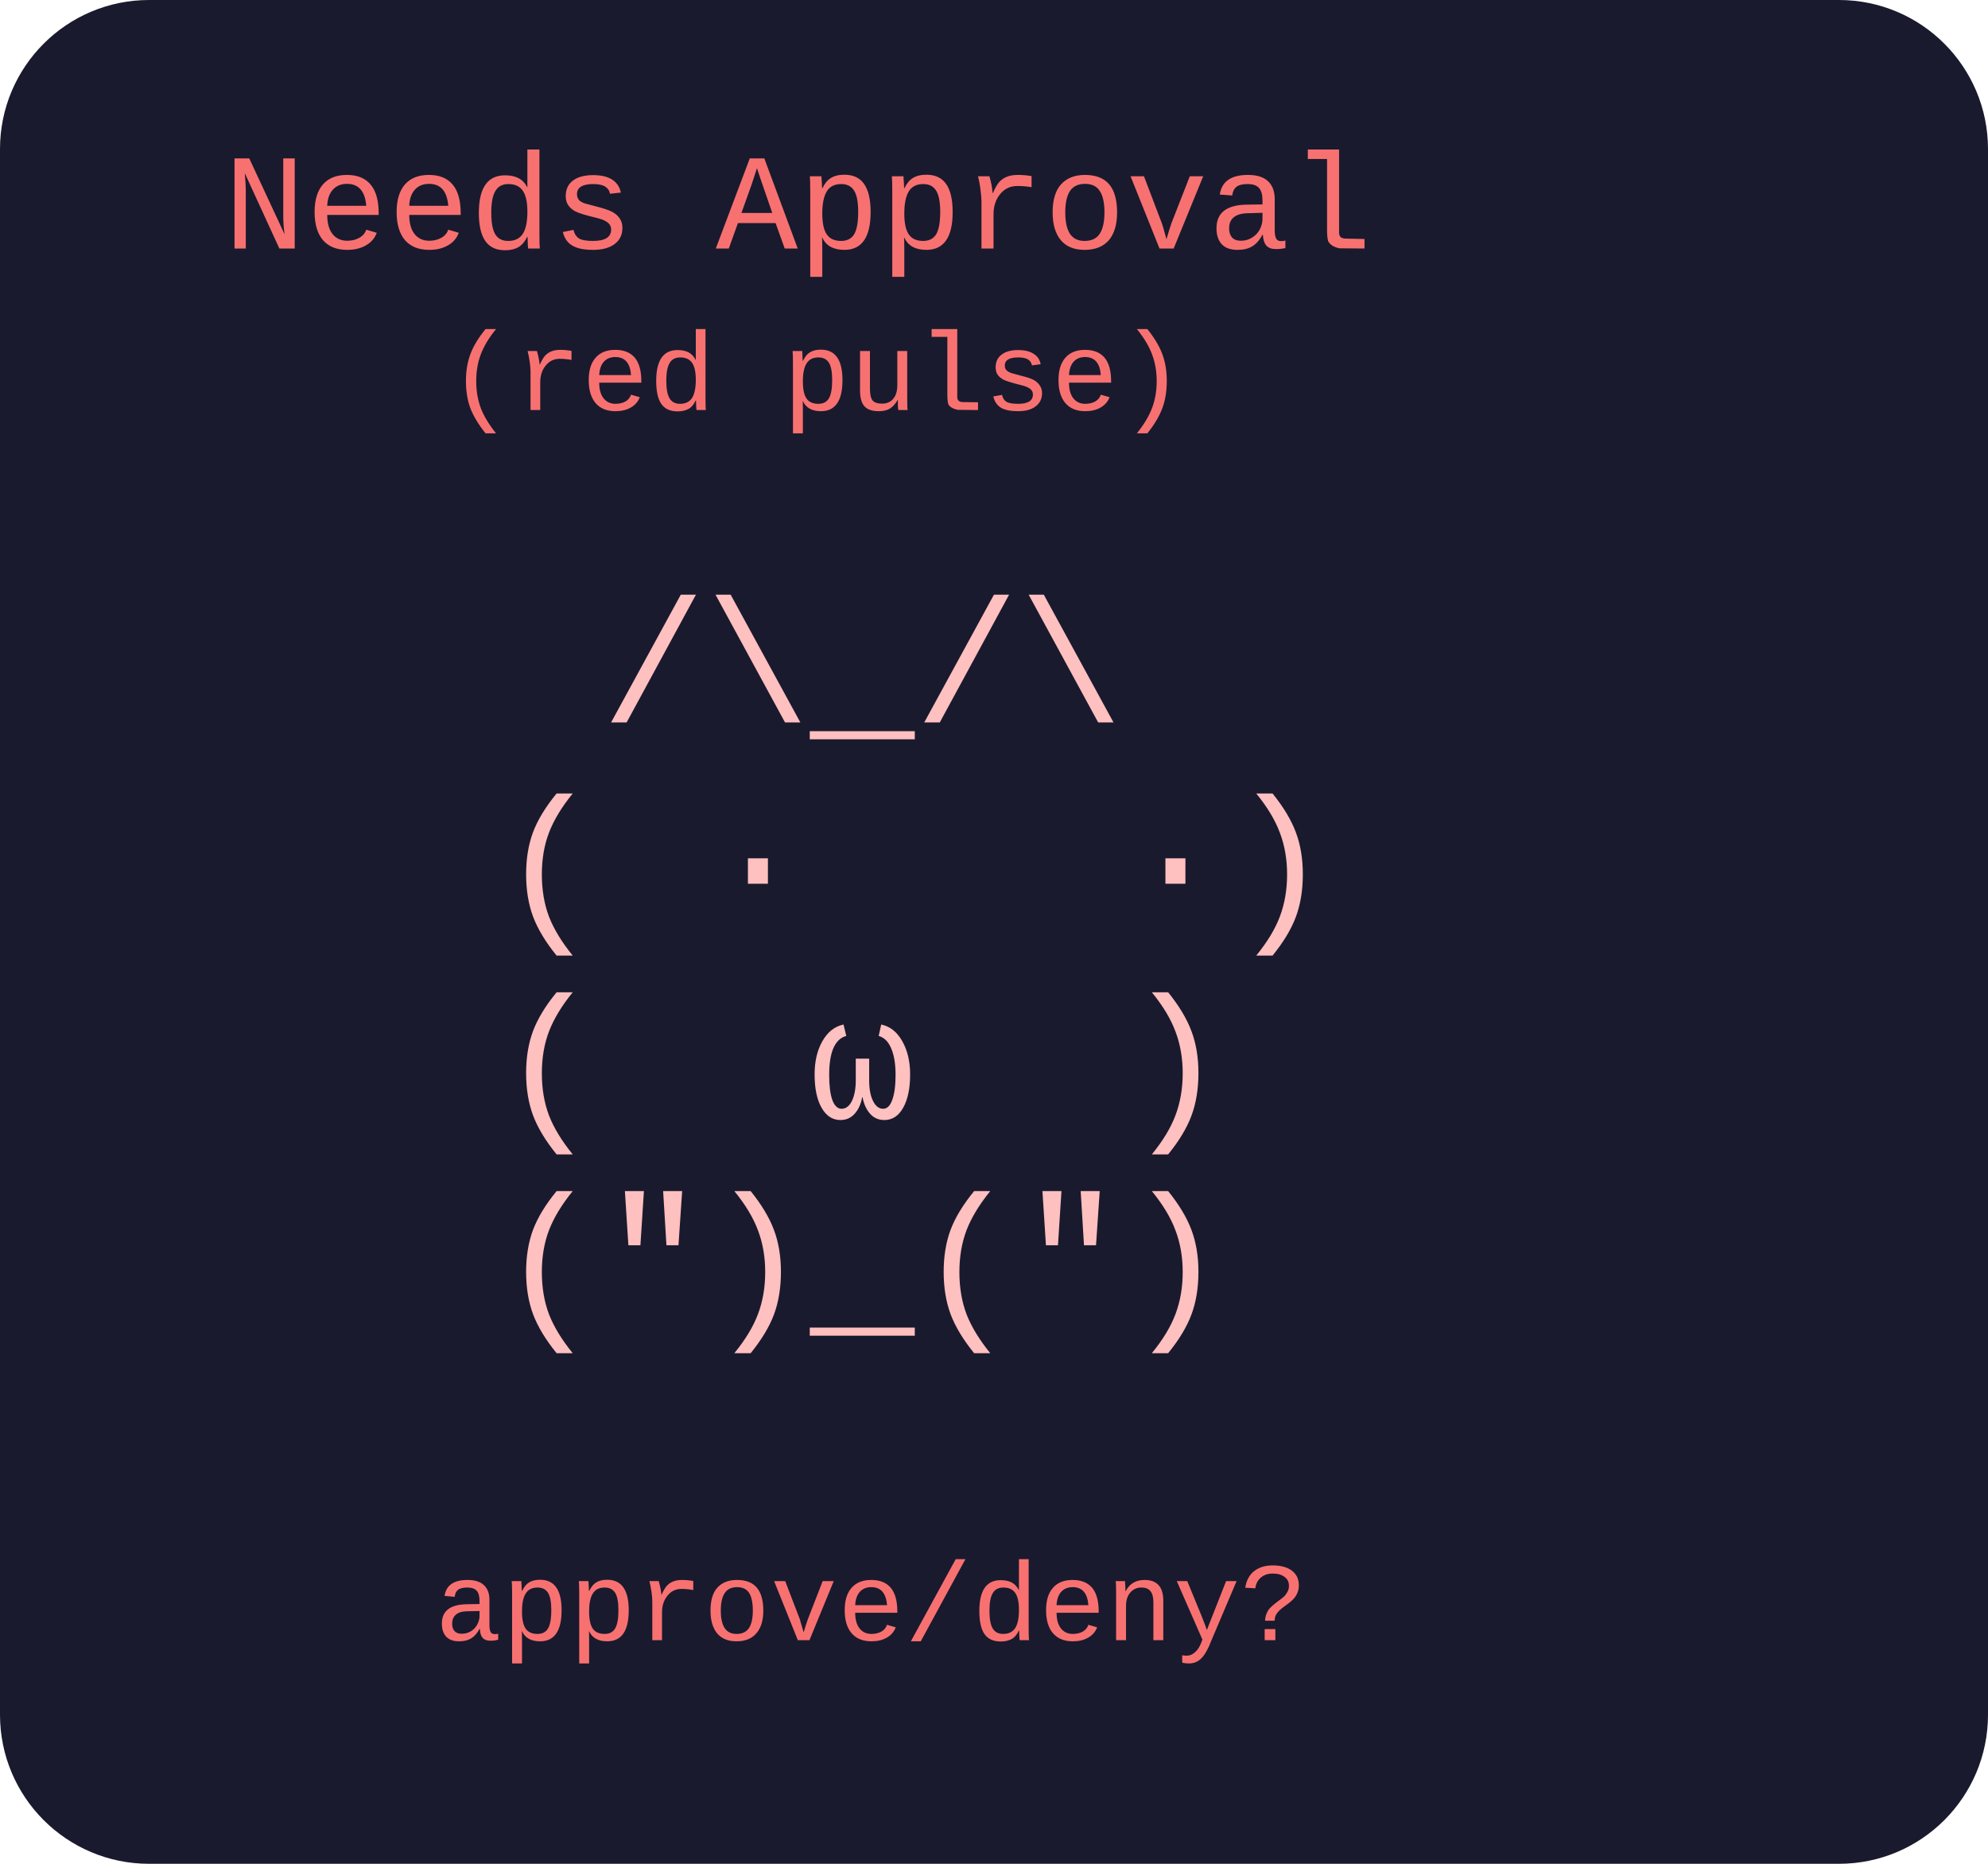
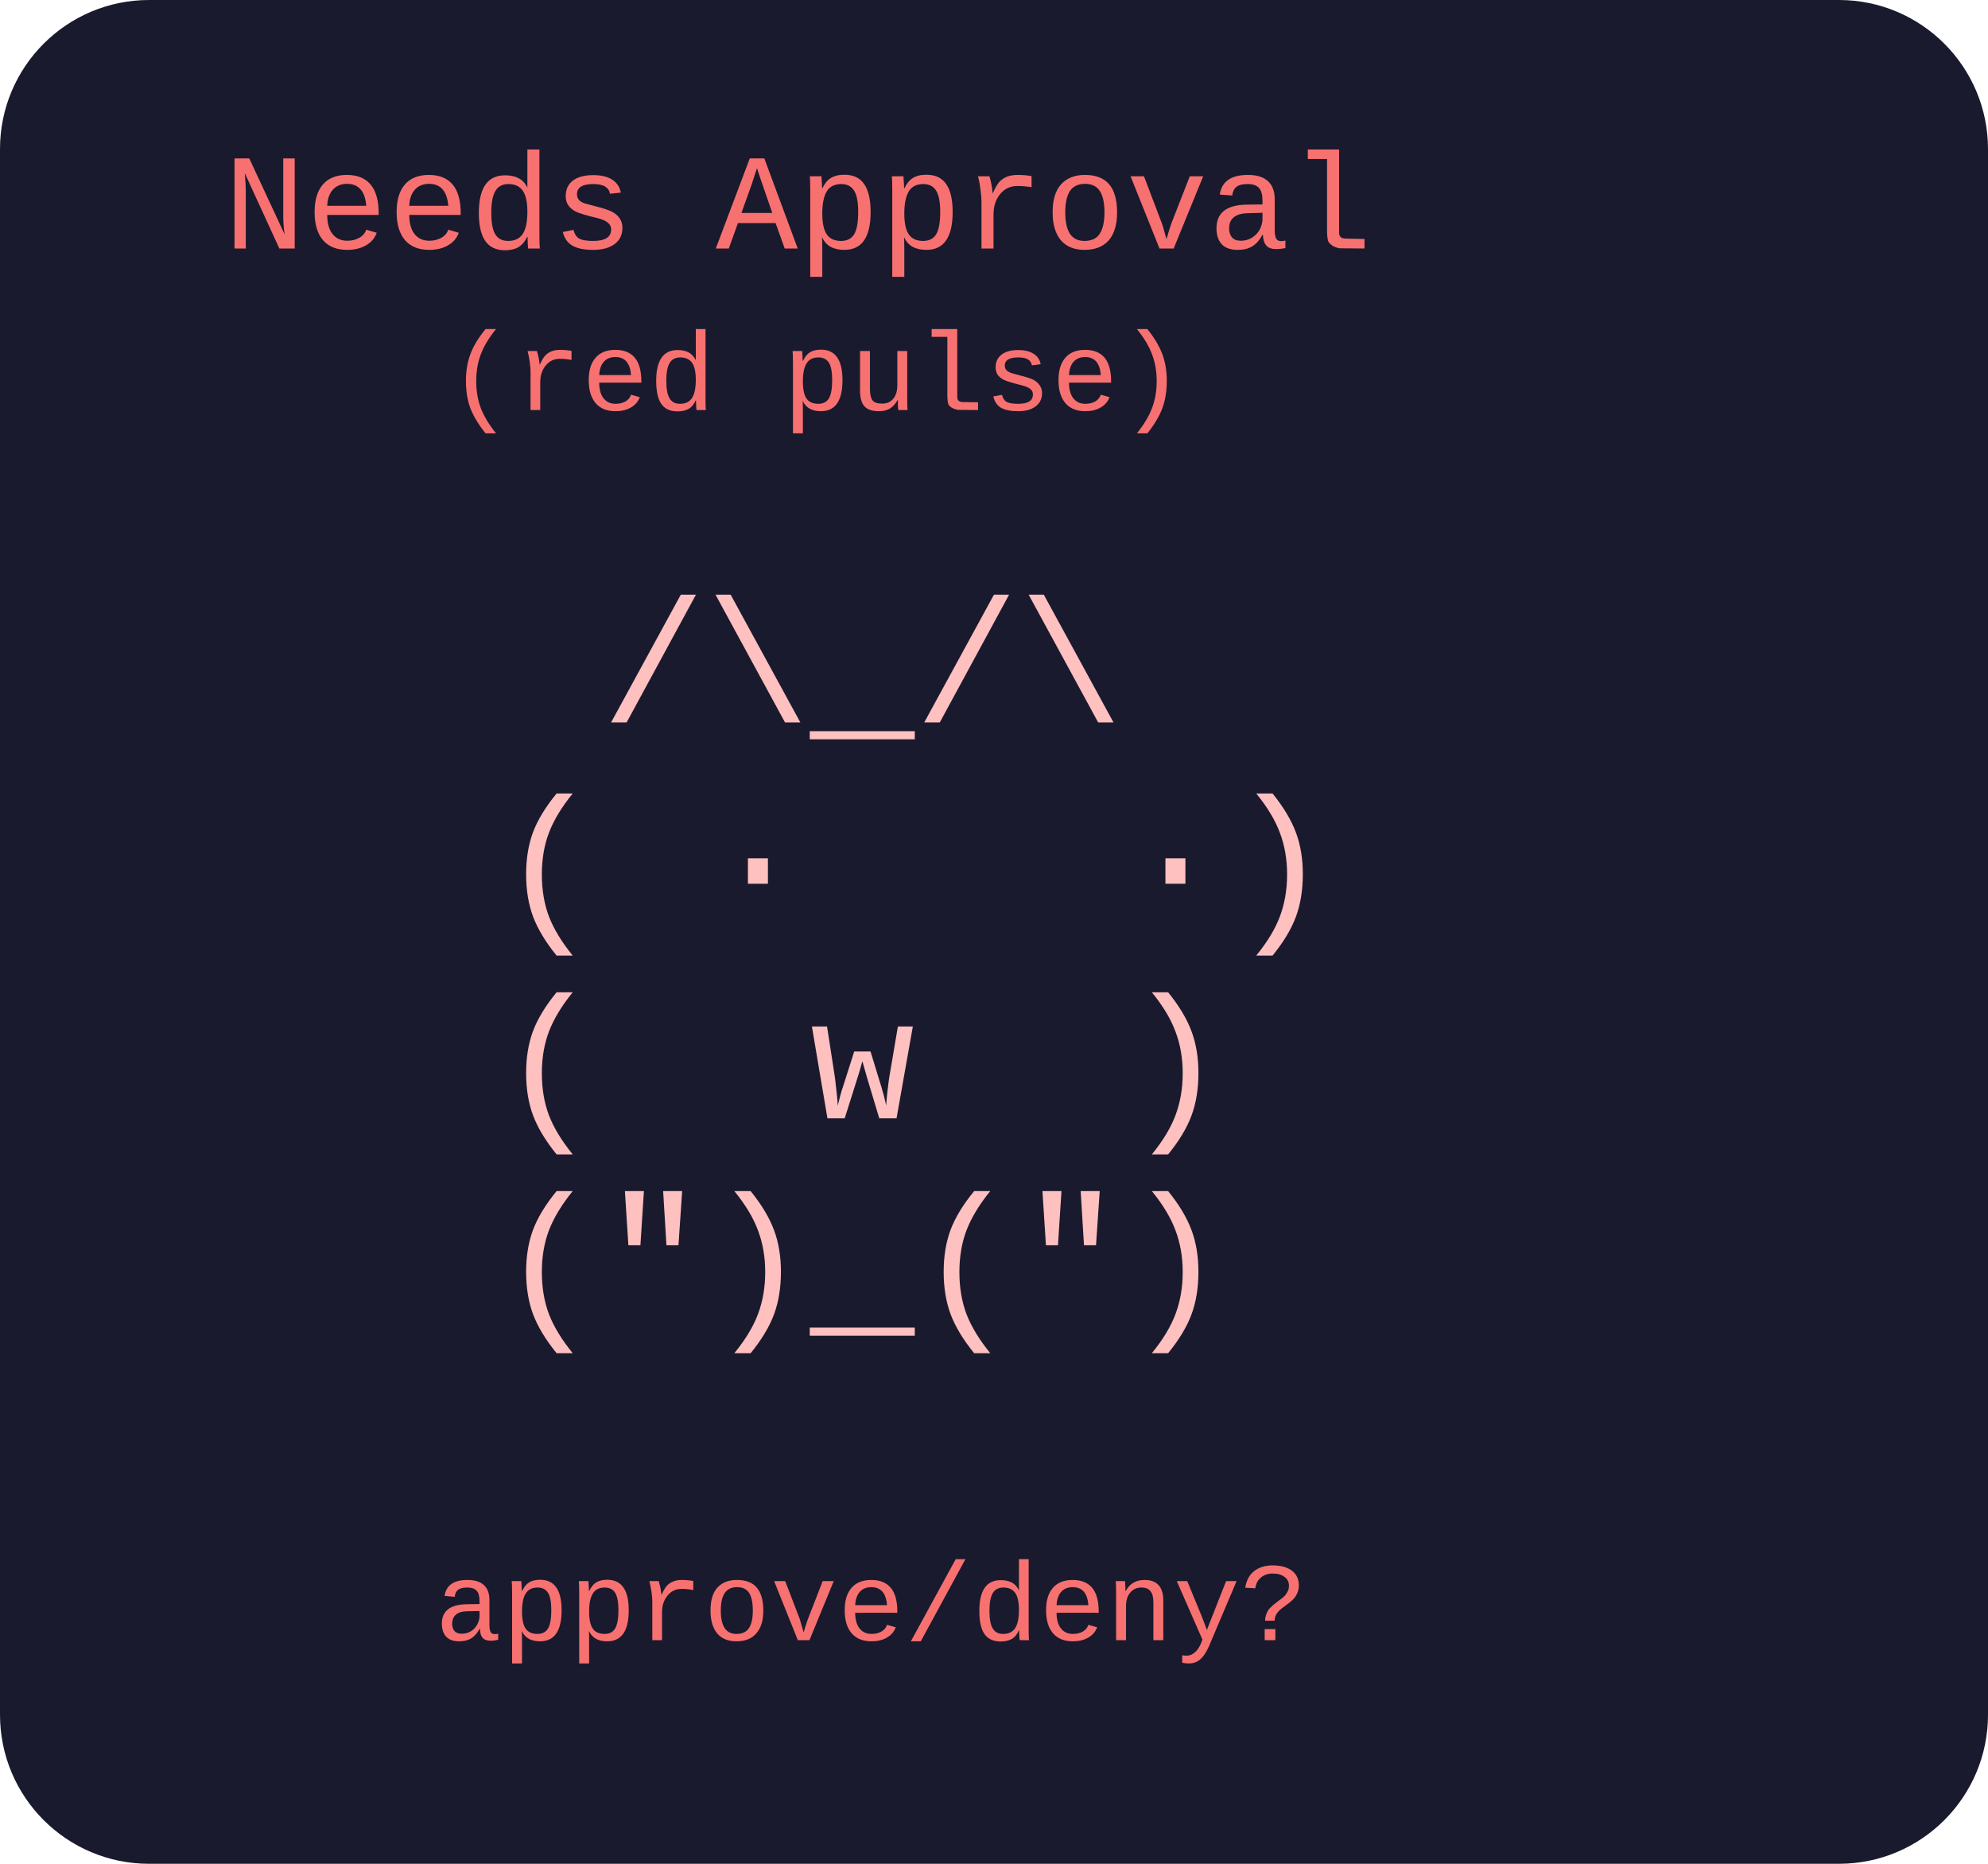
<svg xmlns="http://www.w3.org/2000/svg" width="160" height="150" viewBox="0 0 160 150">
  <rect width="160" height="150" rx="12" fill="#1a1a2e" />
  <text font-family="'Courier New', Courier, monospace" font-size="11" fill="#F87171">
    <tspan x="18" y="20">Needs Approval</tspan>
    <tspan x="36" y="33" font-size="9" fill="#F87171" opacity="0.6">(red pulse)</tspan>
  </text>
  <text font-family="'Courier New', Courier, monospace" font-size="14" fill="#ffc0c0" xml:space="preserve">
    <tspan x="40" y="58"> /\_/\</tspan>
    <tspan x="40" y="74">( ·   ·)</tspan>
-     <tspan x="40" y="90">(  ω  )</tspan>
+     <tspan x="40" y="90">(  w  )</tspan>
    <tspan x="40" y="106">(")_(")</tspan>
  </text>
  <text font-family="'Courier New', Courier, monospace" font-size="9" fill="#F87171">
    <tspan x="35" y="132">approve/deny?</tspan>
  </text>
</svg>
